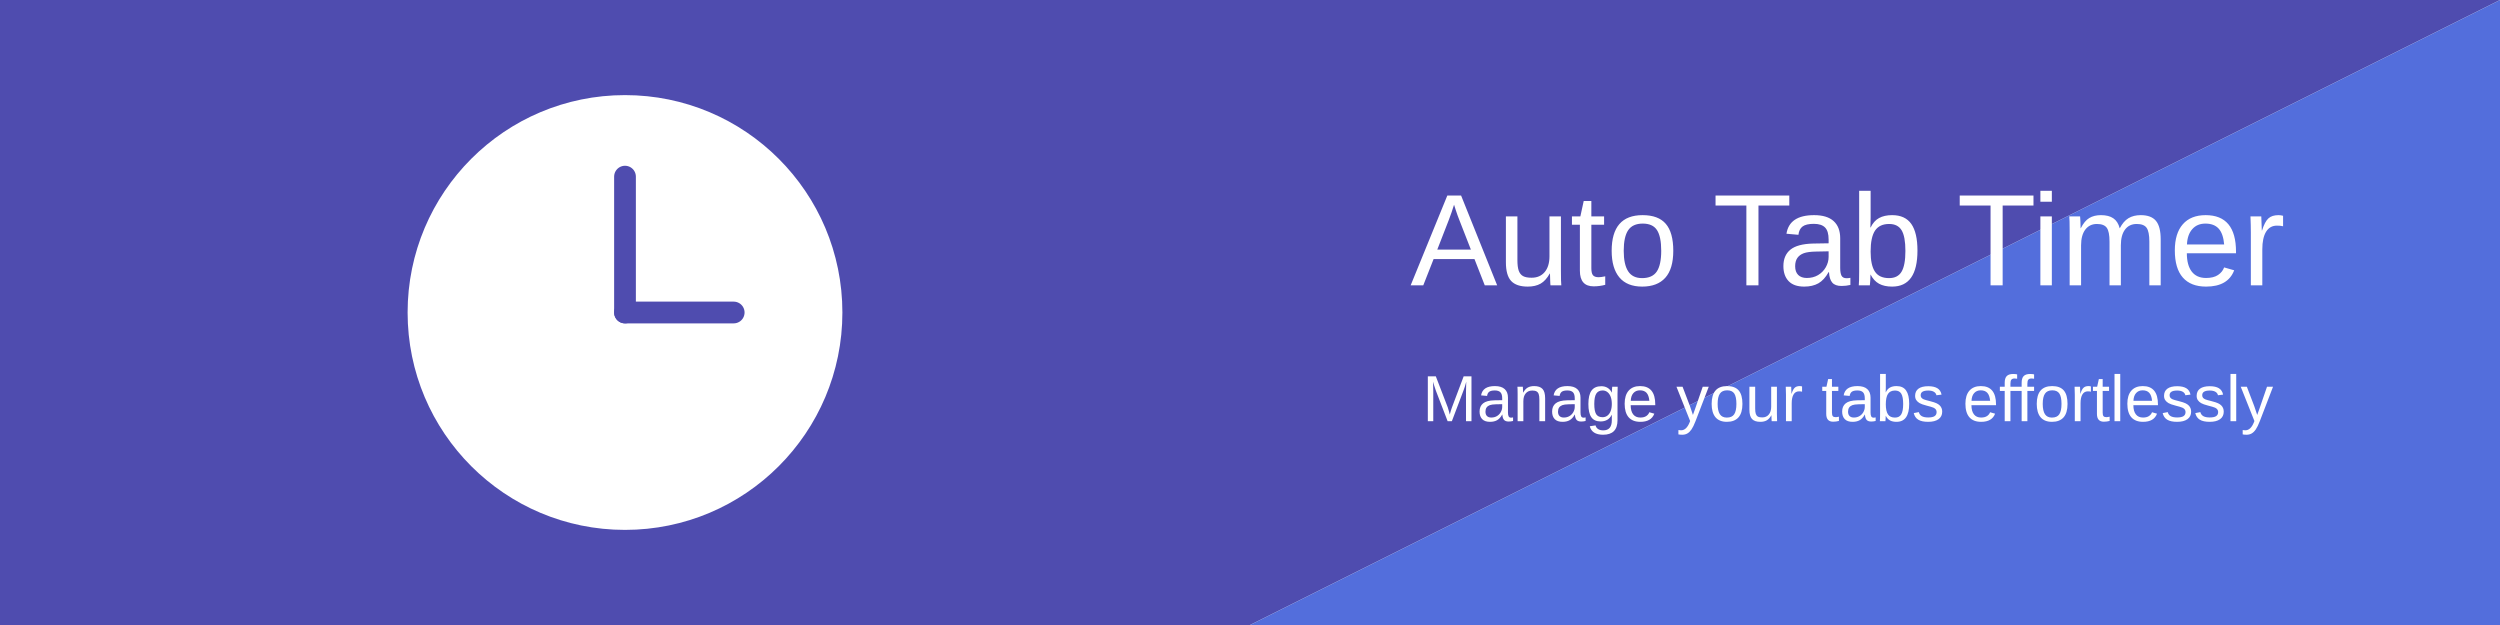
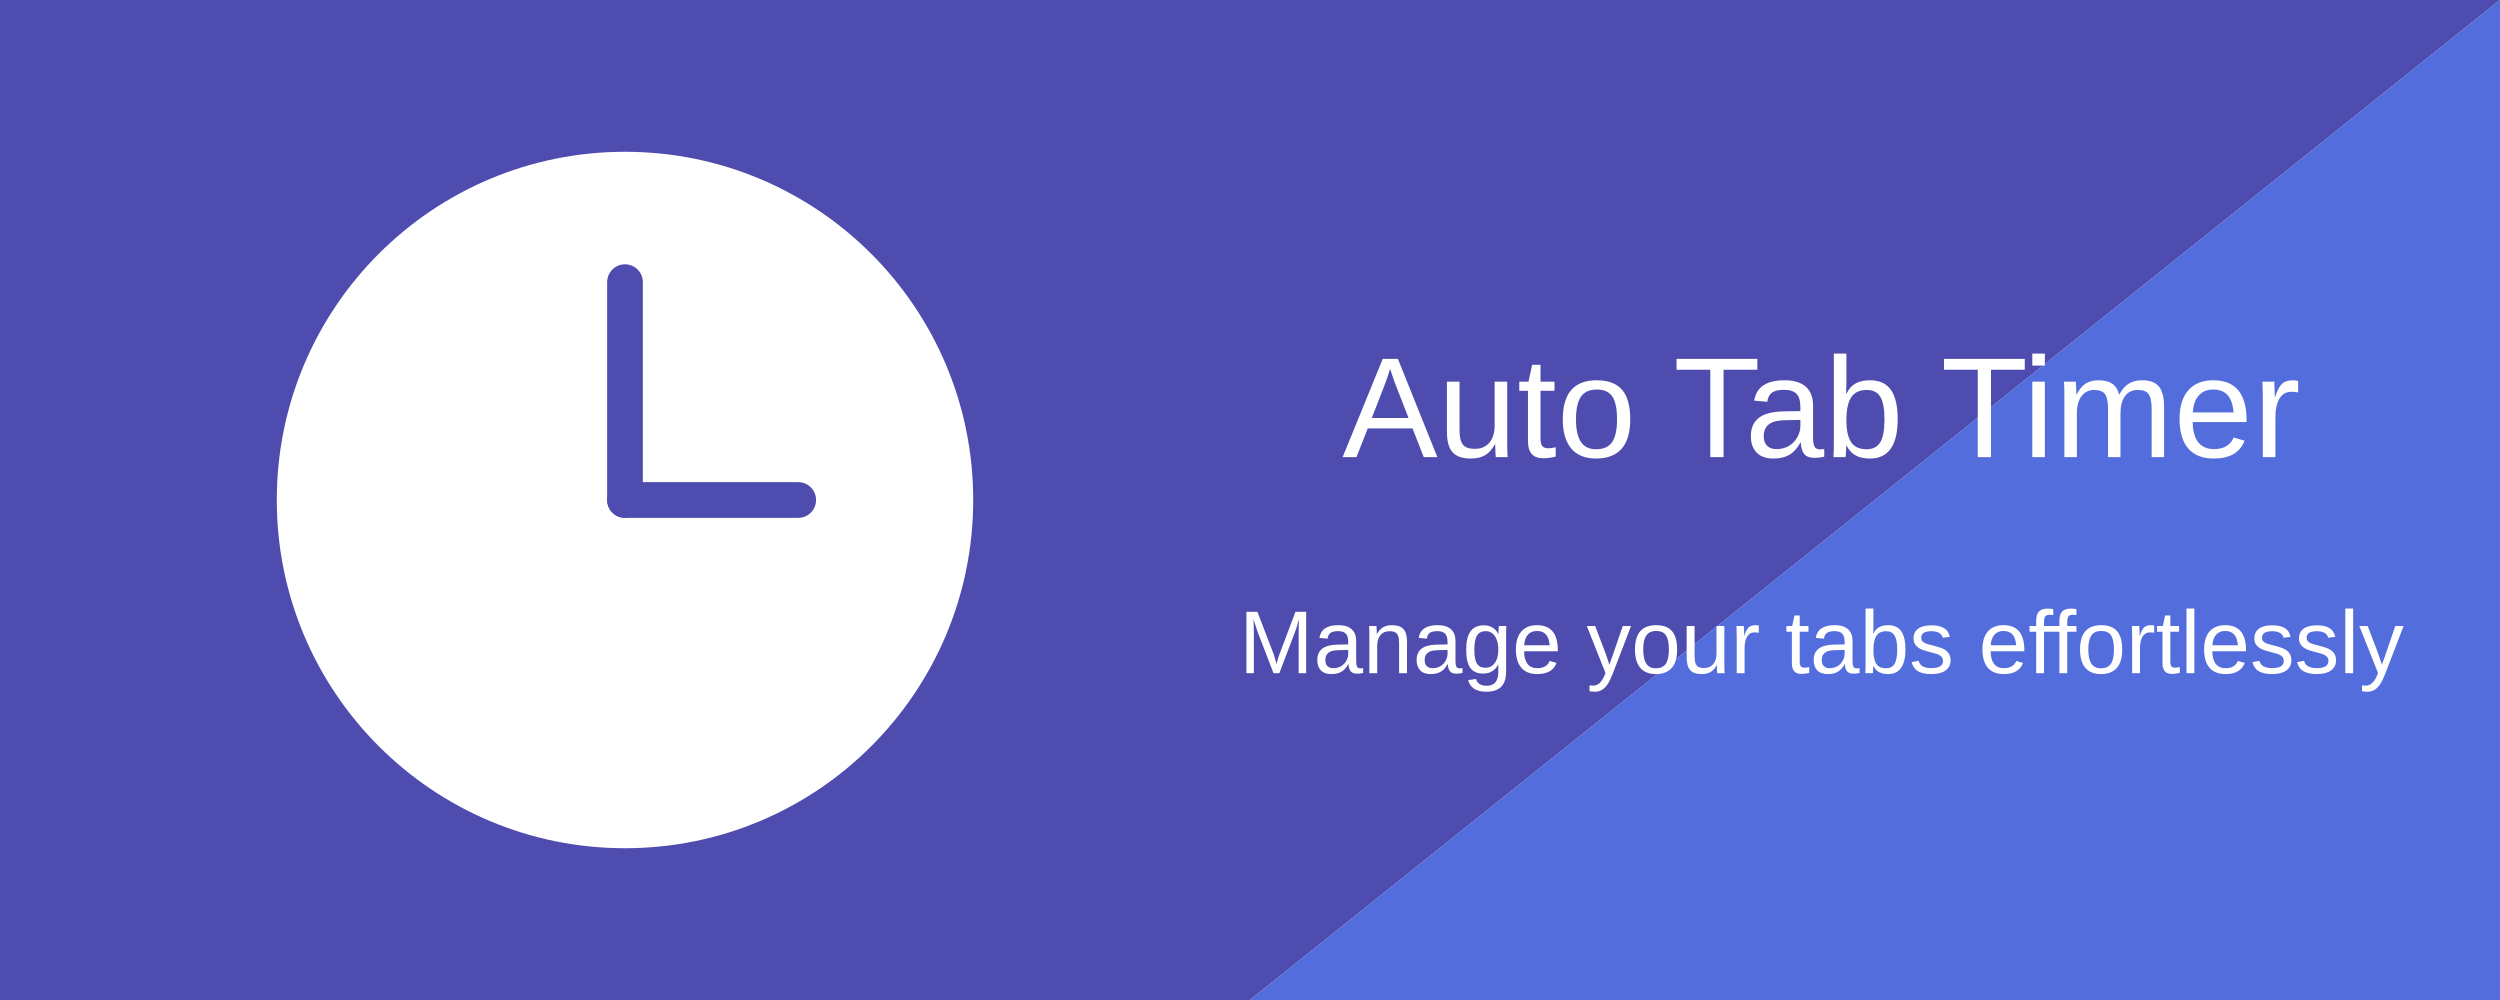
- <svg xmlns="http://www.w3.org/2000/svg" viewBox="0 0 920 230">
-   <polygon points="0,0 920,0 460,230 0,230" fill="#4f4caf" />
-   <polygon points="920,0 920,230 460,230" fill="#536edc" />
-   <g transform="translate(230, 115)">
-     <circle cx="0" cy="0" r="80" fill="#fff" />
-     <line x1="0" y1="0" x2="0" y2="-50" stroke="#4f4caf" stroke-width="8" stroke-linecap="round" />
-     <line x1="0" y1="0" x2="40" y2="0" stroke="#4f4caf" stroke-width="8" stroke-linecap="round" />
+ <svg xmlns="http://www.w3.org/2000/svg" viewBox="0 0 1400 560">
+   <polygon points="0,0 1400,0 700,560 0,560" fill="#4f4caf" />
+   <polygon points="1400,0 1400,560 700,560" fill="#536edc" />
+   <g transform="translate(350,280)">
+     <circle cx="0" cy="0" r="195" fill="#fff" />
+     <line x1="0" y1="0" x2="0" y2="-122" stroke="#4f4caf" stroke-width="20" stroke-linecap="round" />
+     <line x1="0" y1="0" x2="97" y2="0" stroke="#4f4caf" stroke-width="20" stroke-linecap="round" />
  </g>
-   <text x="680" y="105" font-size="48" fill="#fff" font-family="Arial, sans-serif" text-anchor="middle">
+   <text x="1020" y="256" font-size="80" fill="#fff" font-family="Arial, sans-serif" text-anchor="middle">
    Auto Tab Timer
  </text>
-   <text x="680" y="155" font-size="24" fill="#fff" font-family="Arial, sans-serif" text-anchor="middle">
+   <text x="1020" y="377" font-size="50" fill="#fff" font-family="Arial, sans-serif" text-anchor="middle">
    Manage your tabs effortlessly
  </text>
</svg>
